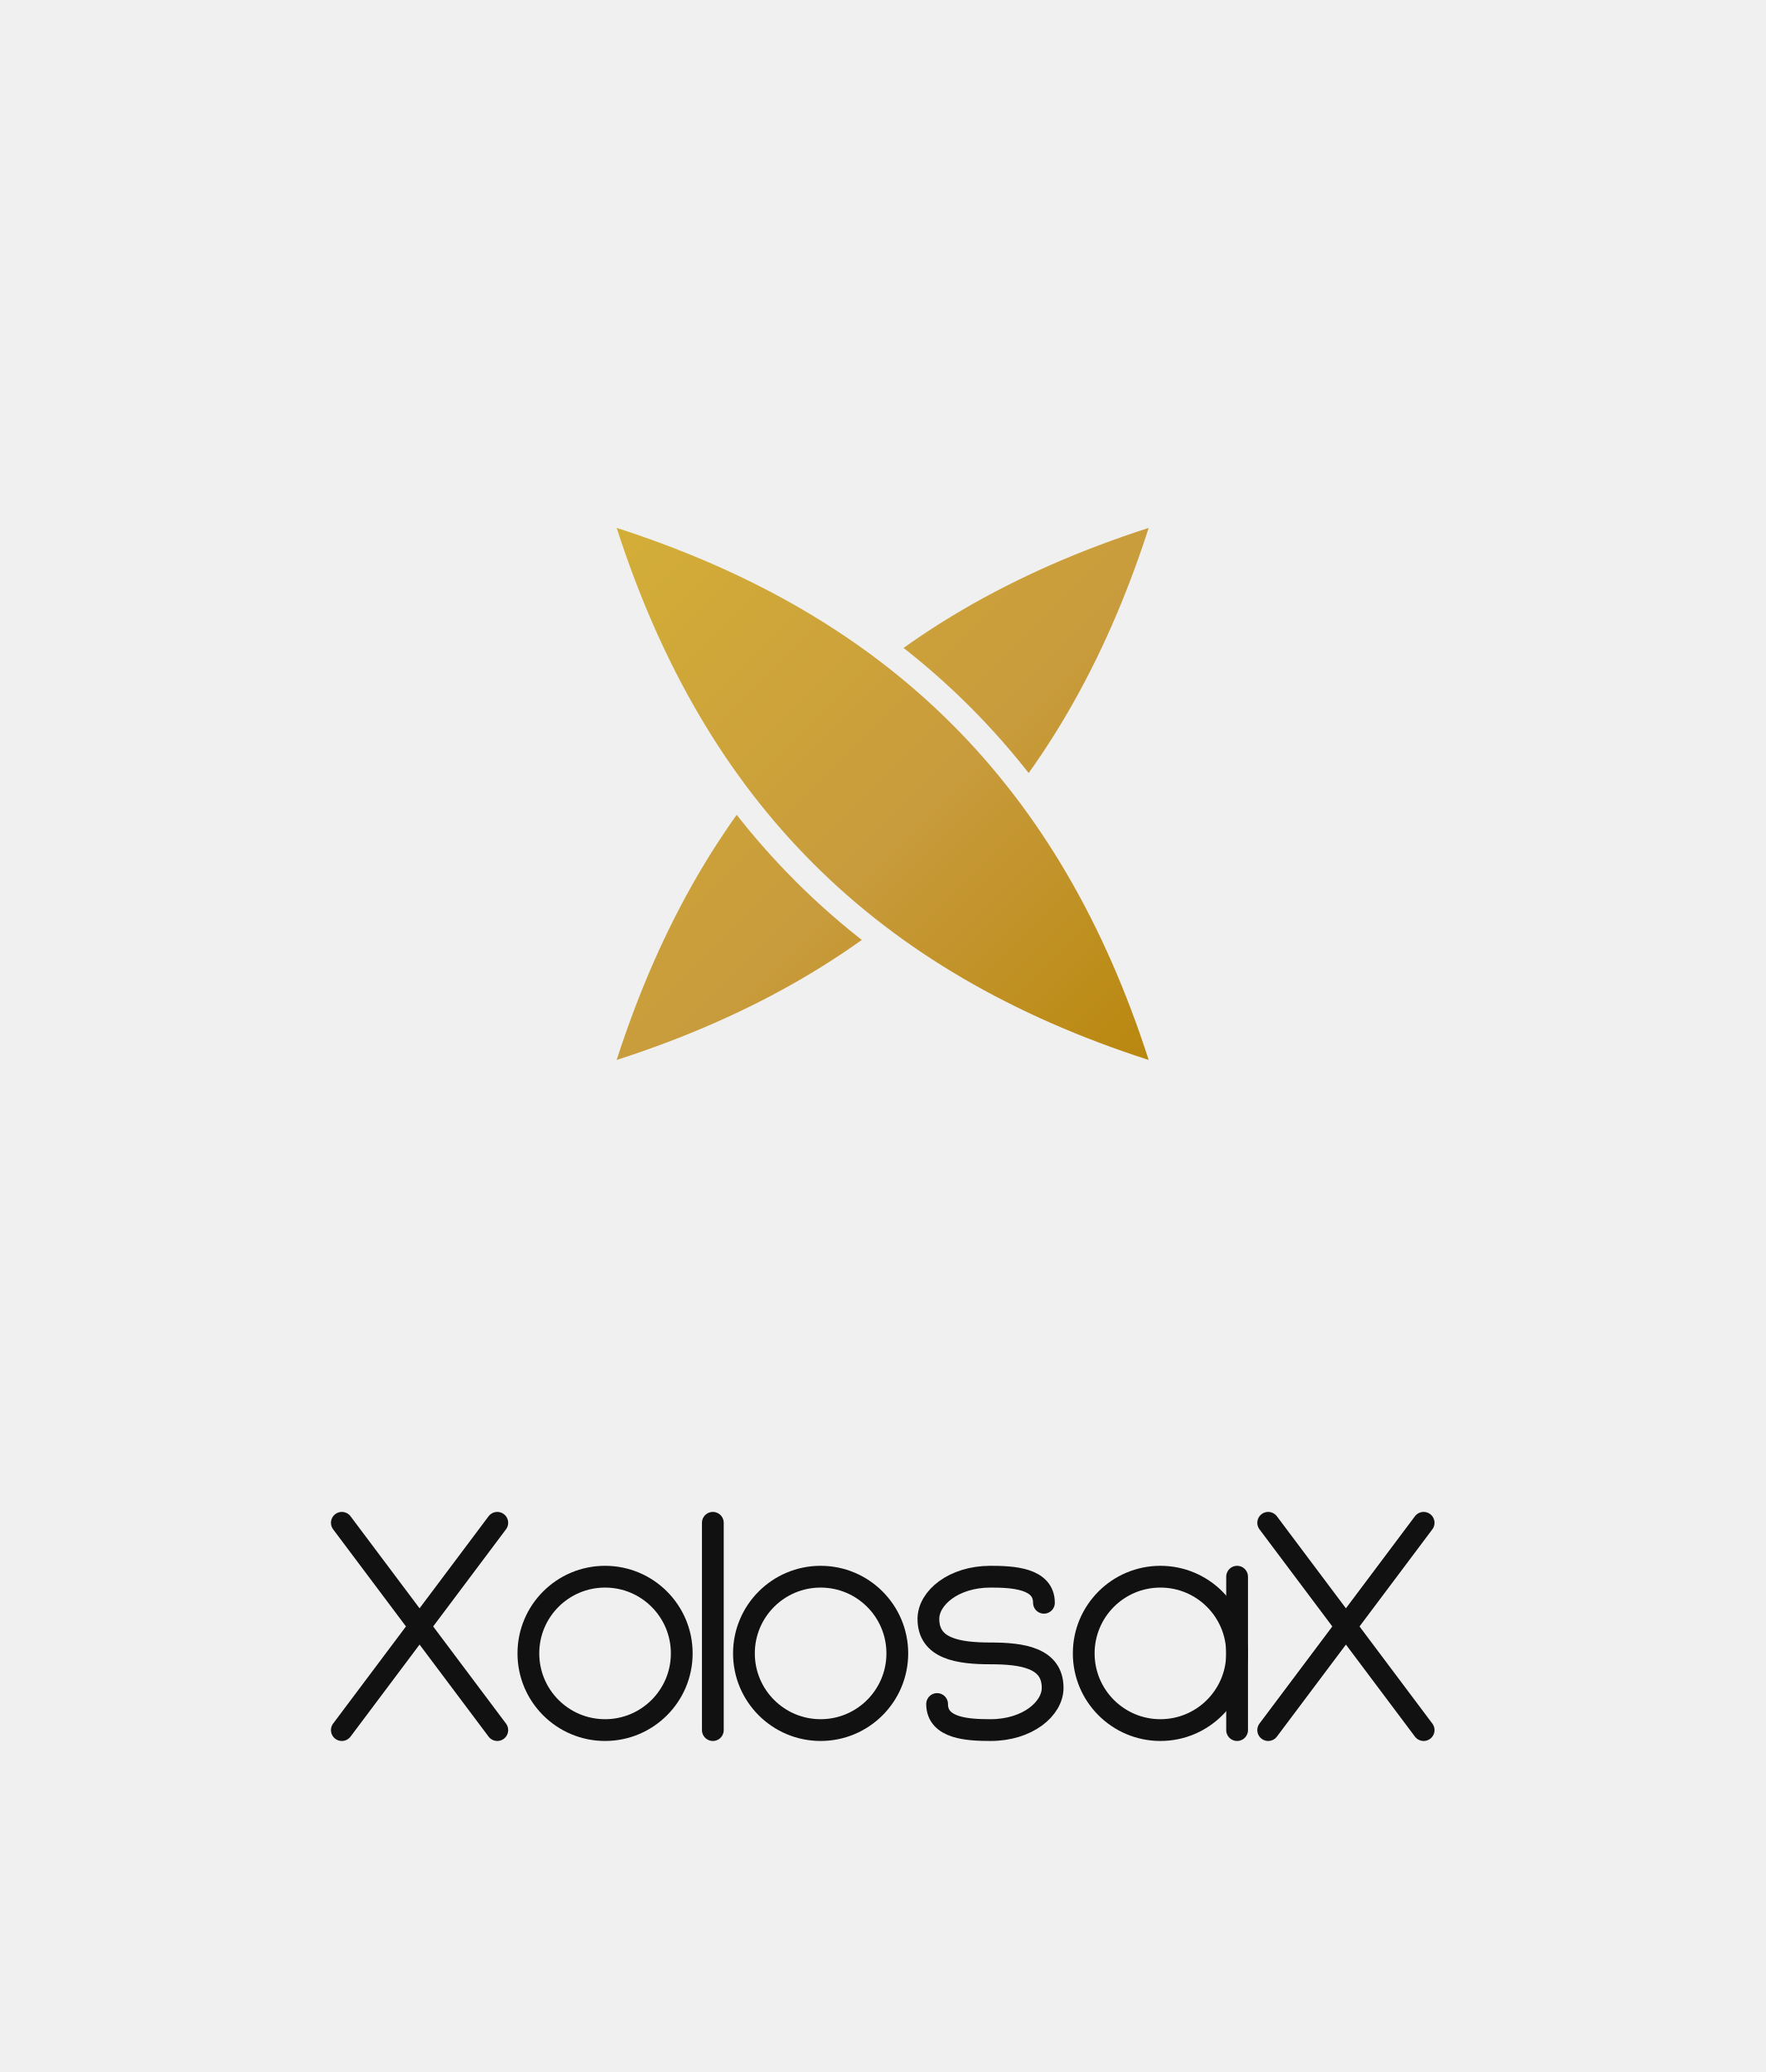
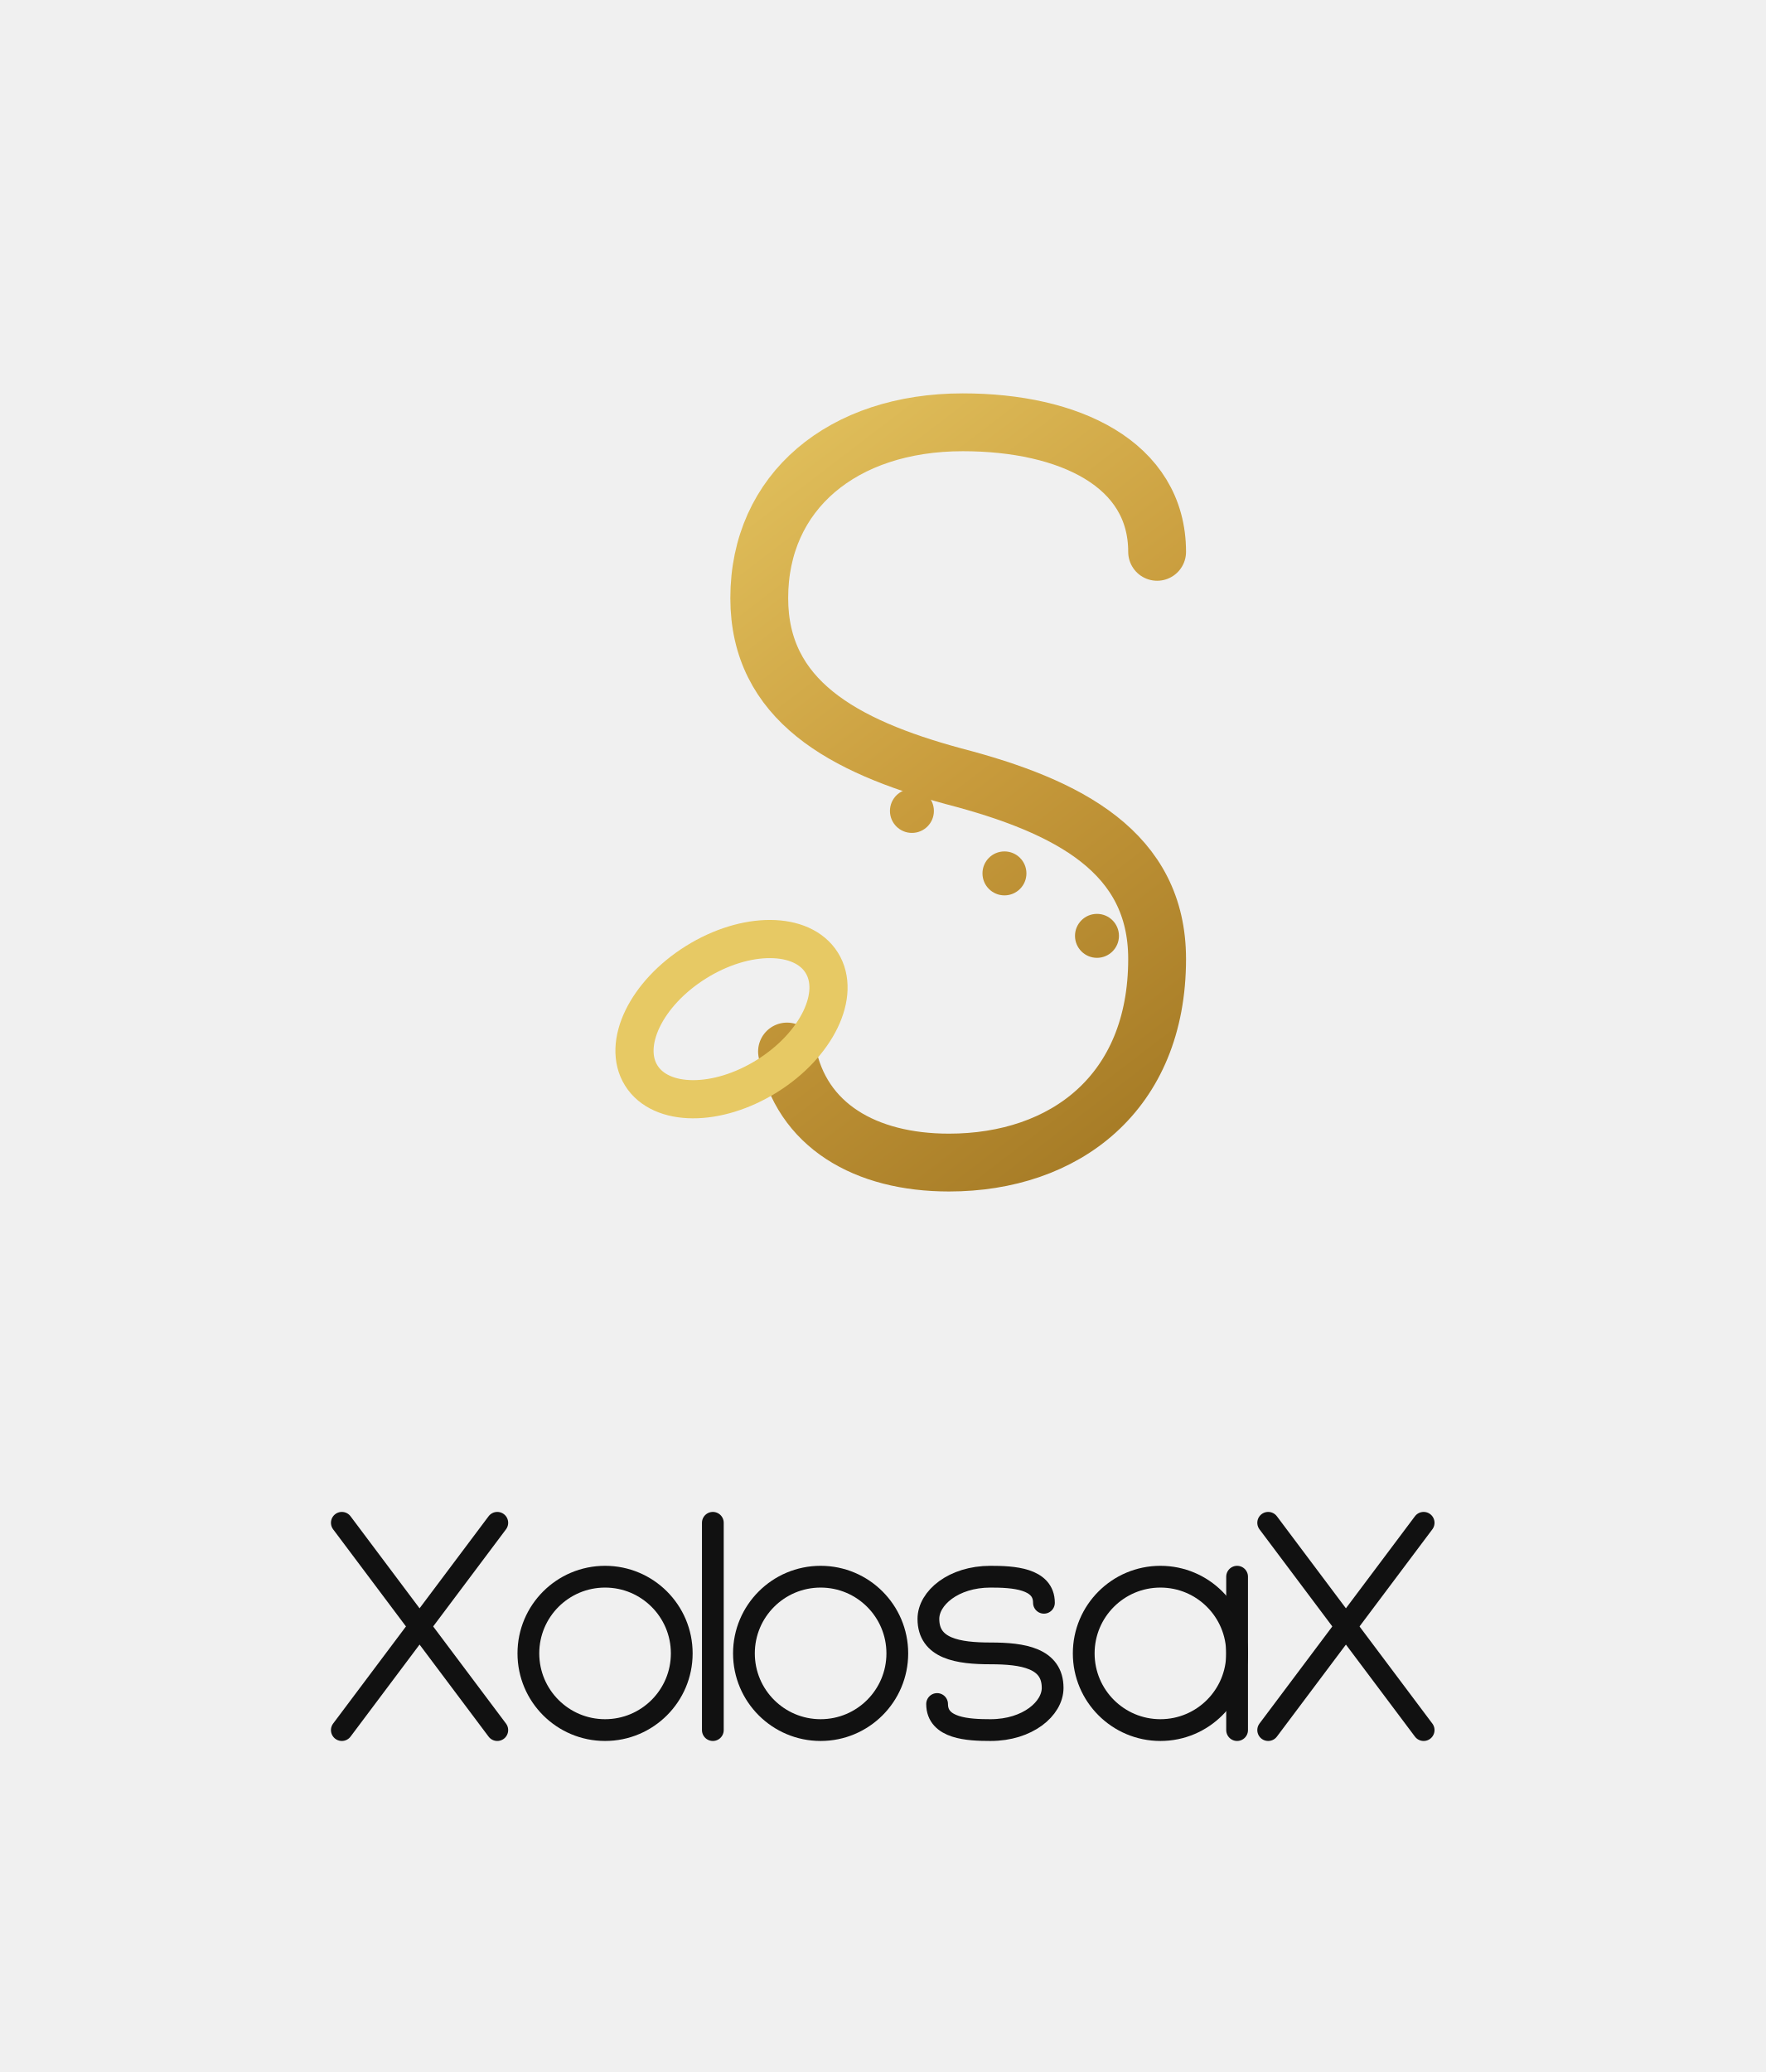
<svg xmlns="http://www.w3.org/2000/svg" viewBox="0 0 411.4 482.8" width="411.4" height="482.8" role="img" aria-label="XolosaX">
  <g transform="translate(70,70)">
    <g transform="translate(20.7,0) scale(0.4492)">
      <defs>
-         <linearGradient id="lgve" x1="110" y1="110" x2="402" y2="402" gradientUnits="userSpaceOnUse">
-           <stop offset="0" stop-color="#D4AF37" />
-           <stop offset="0.55" stop-color="#C89B3C" />
-           <stop offset="1" stop-color="#B8860B" />
+         <linearGradient id="lgve" x1="120" y1="90" x2="380" y2="430" gradientUnits="userSpaceOnUse">
+           <stop offset="0" stop-color="#E7C964" />
+           <stop offset="0.5" stop-color="#C89B3C" />
+           <stop offset="1" stop-color="#9D7320" />
        </linearGradient>
-         <mask id="m_lgve">
-           <rect width="512" height="512" fill="#fff" />
-           <path d="M118.00,118.00 C163.76,259.92 252.08,348.24 394.00,394.00 C348.24,252.08 259.92,163.76 118.00,118.00 Z" fill="#000" stroke="#000" stroke-width="26" />
-         </mask>
      </defs>
-       <path d="M394.00,118.00 C252.08,163.76 163.76,252.08 118.00,394.00 C259.92,348.24 348.24,259.92 394.00,118.00 Z" fill="url(#lgve)" mask="url(#m_lgve)" />
-       <path d="M118.00,118.00 C163.76,259.92 252.08,348.24 394.00,394.00 C348.24,252.08 259.92,163.76 118.00,118.00 Z" fill="url(#lgve)" />
+       <g transform="translate(-9.63,-59.18) scale(1.2)">
+         <path d="M340,158 C340,120 302,102 256,102 C204,102 168,132 168,178 C168,222 204,242 252,255 C302,268 340,288 340,334 C340,392 300,422 250,422 C214,422 186,406 180,374" fill="none" stroke="url(#lgve)" stroke-width="25" stroke-linecap="round" stroke-linejoin="round" />
+         <g transform="translate(156,360) rotate(-32)">
+           <ellipse cx="0" cy="0" rx="46" ry="29" fill="none" stroke="url(#lgve)" stroke-width="16.5" />
+         </g>
+         <circle cx="234" cy="270" r="9.5" fill="url(#lgve)" />
+         <circle cx="274" cy="297" r="9.5" fill="url(#lgve)" />
+         <circle cx="314" cy="324" r="9.5" fill="url(#lgve)" />
+       </g>
    </g>
    <g transform="translate(0.0,280.0) scale(0.2415)">
      <g transform="translate(40,0)" fill="none" stroke="#111111" stroke-width="21" stroke-linecap="round" stroke-linejoin="round">
        <g transform="translate(0,0)">
          <path d="M0,20 L150,220" />
          <path d="M0,220 L150,20" />
        </g>
        <g transform="translate(180,0)">
          <circle cx="74" cy="146" r="74" fill="none" />
        </g>
        <g transform="translate(358,0)">
          <path d="M0,20 L0,220" />
        </g>
        <g transform="translate(388,0)">
          <circle cx="74" cy="146" r="74" fill="none" />
        </g>
        <g transform="translate(566,0)">
          <path d="M 111.49,97.16 C 111.49,73.48 81.52,72 59.94,72 C 23.98,72 0,92.72 0,112.7 C 0,141.56 28.77,146 59.94,146 C 91.11,146 119.88,150.44 119.88,179.3 C 119.88,199.28 95.9,220 59.94,220 C 38.36,220 8.39,218.52 8.39,194.84" fill="none" />
        </g>
        <g transform="translate(715.88,0)">
          <circle cx="74" cy="146" r="74" fill="none" />
          <path d="M148,72 L148,220" />
        </g>
        <g transform="translate(893.88,0)">
          <path d="M0,20 L150,220" />
          <path d="M0,220 L150,20" />
        </g>
      </g>
    </g>
  </g>
</svg>
